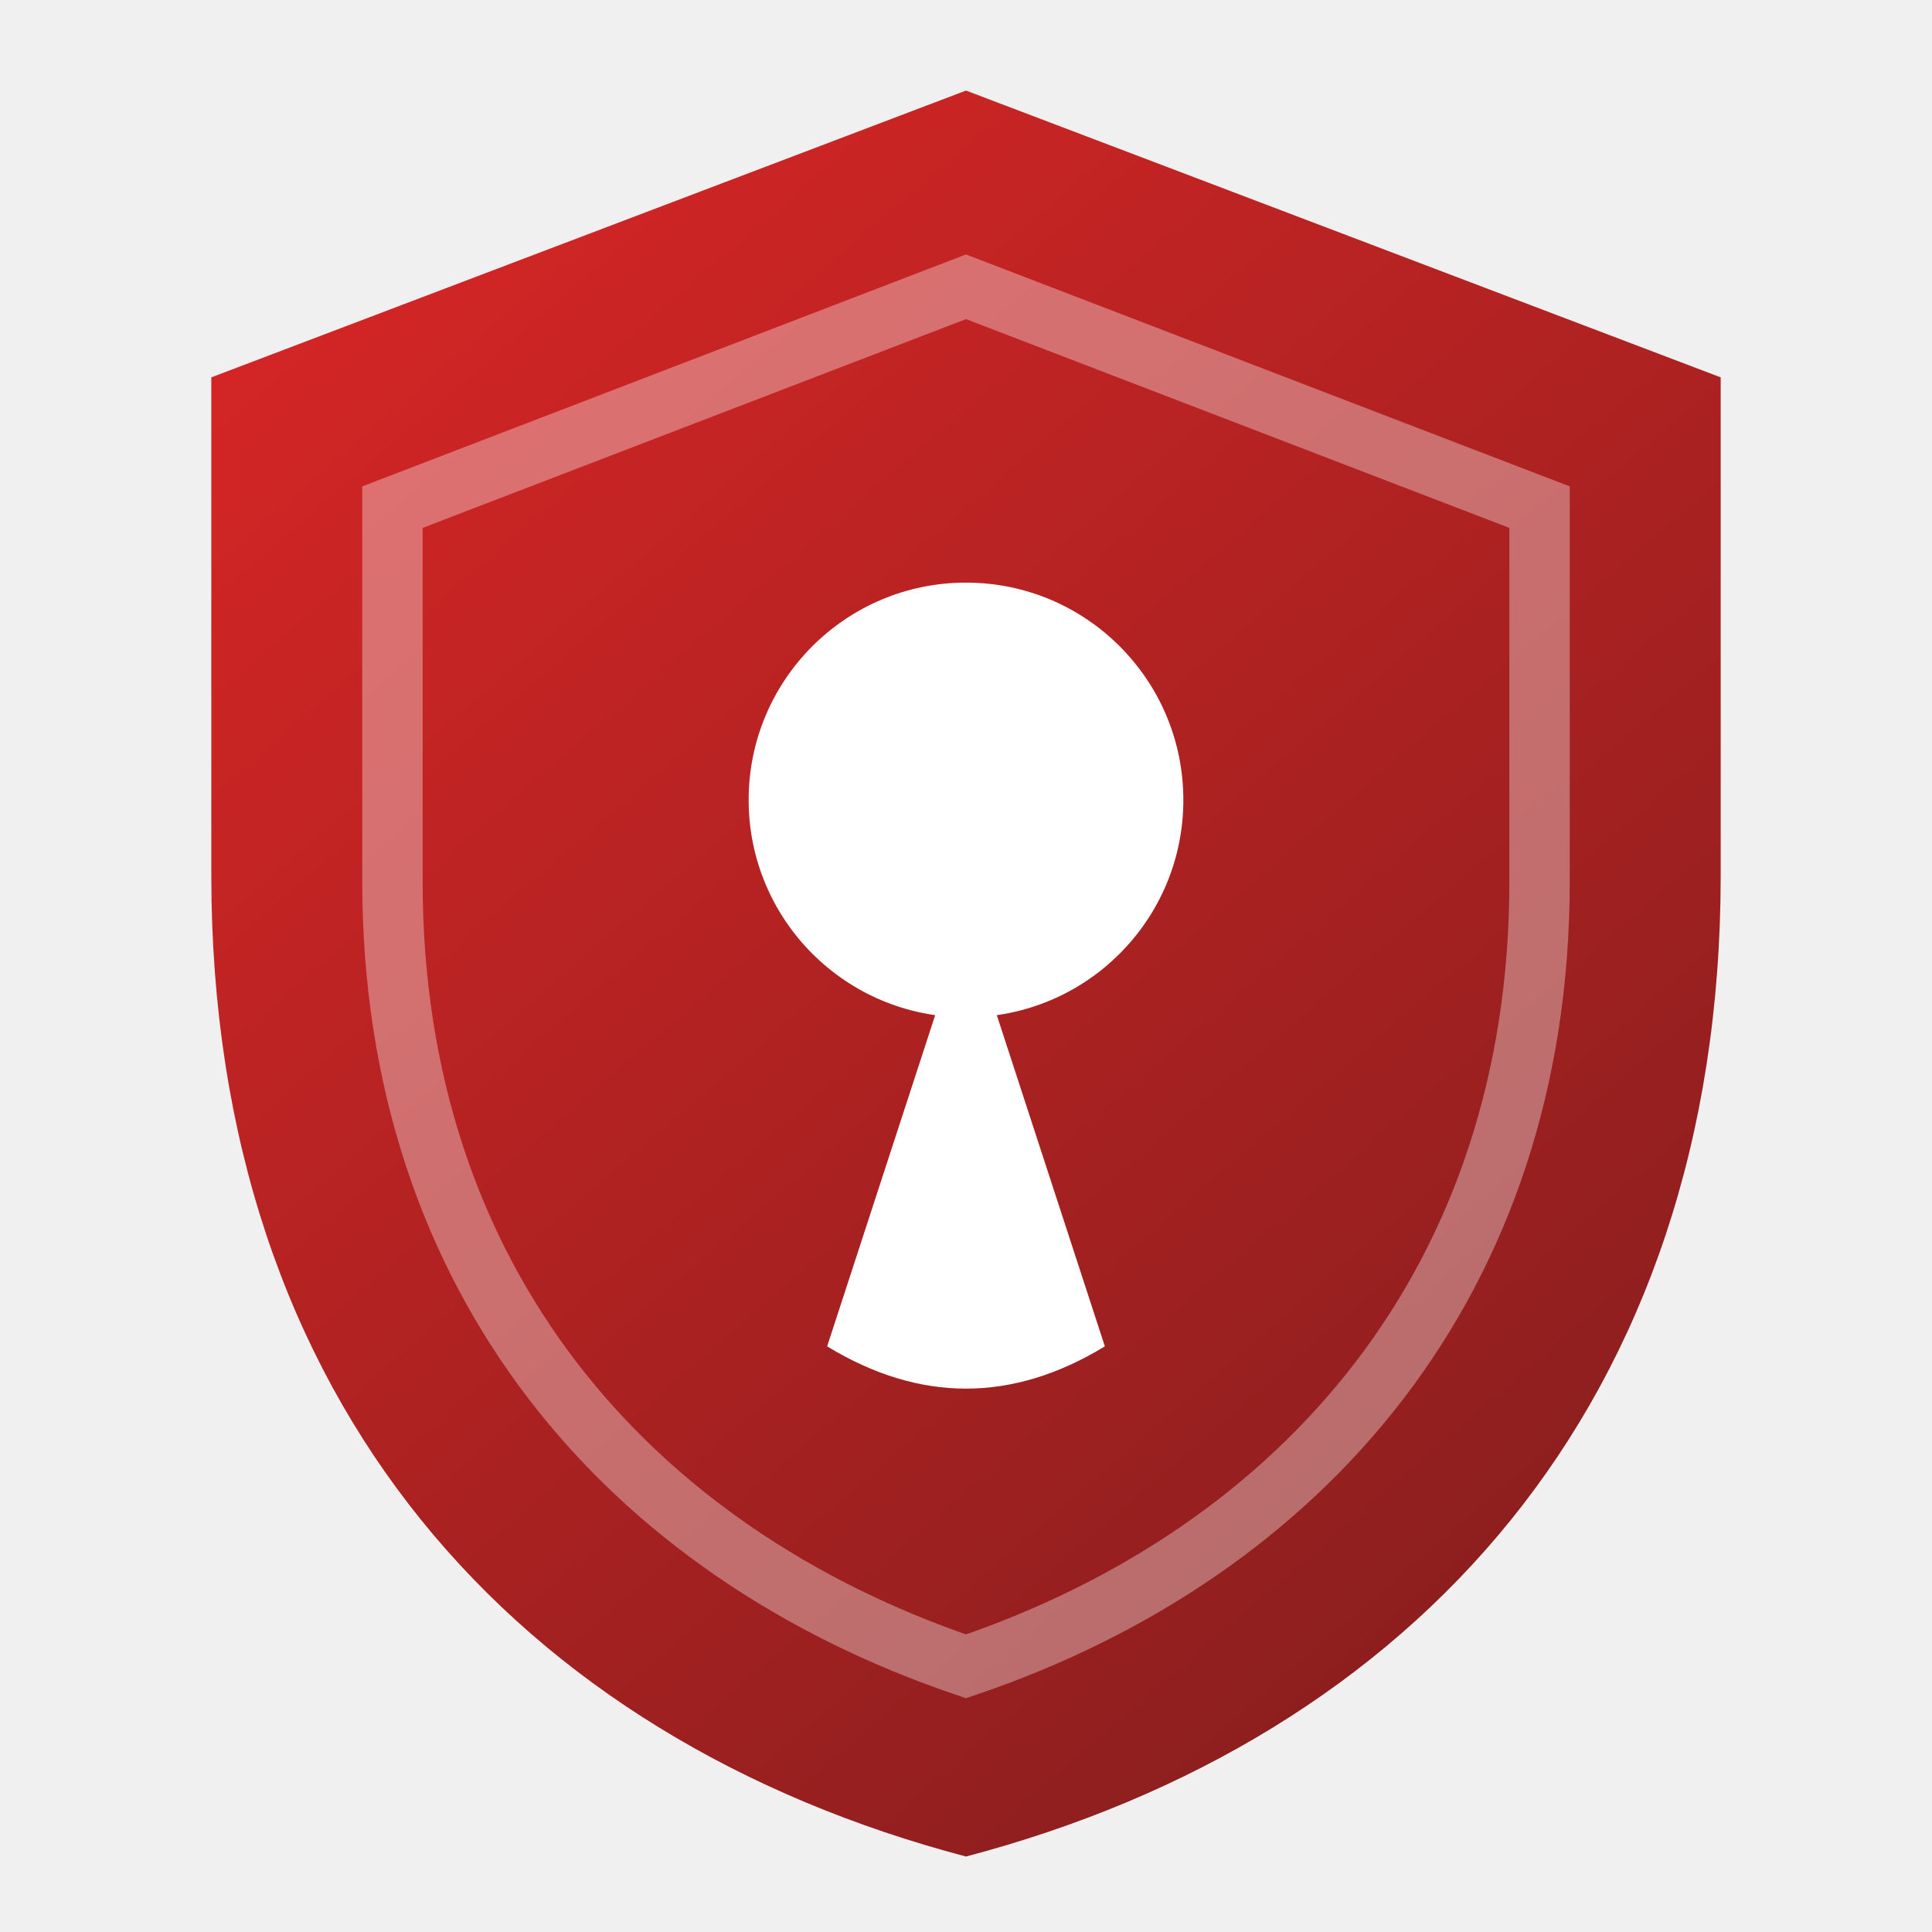
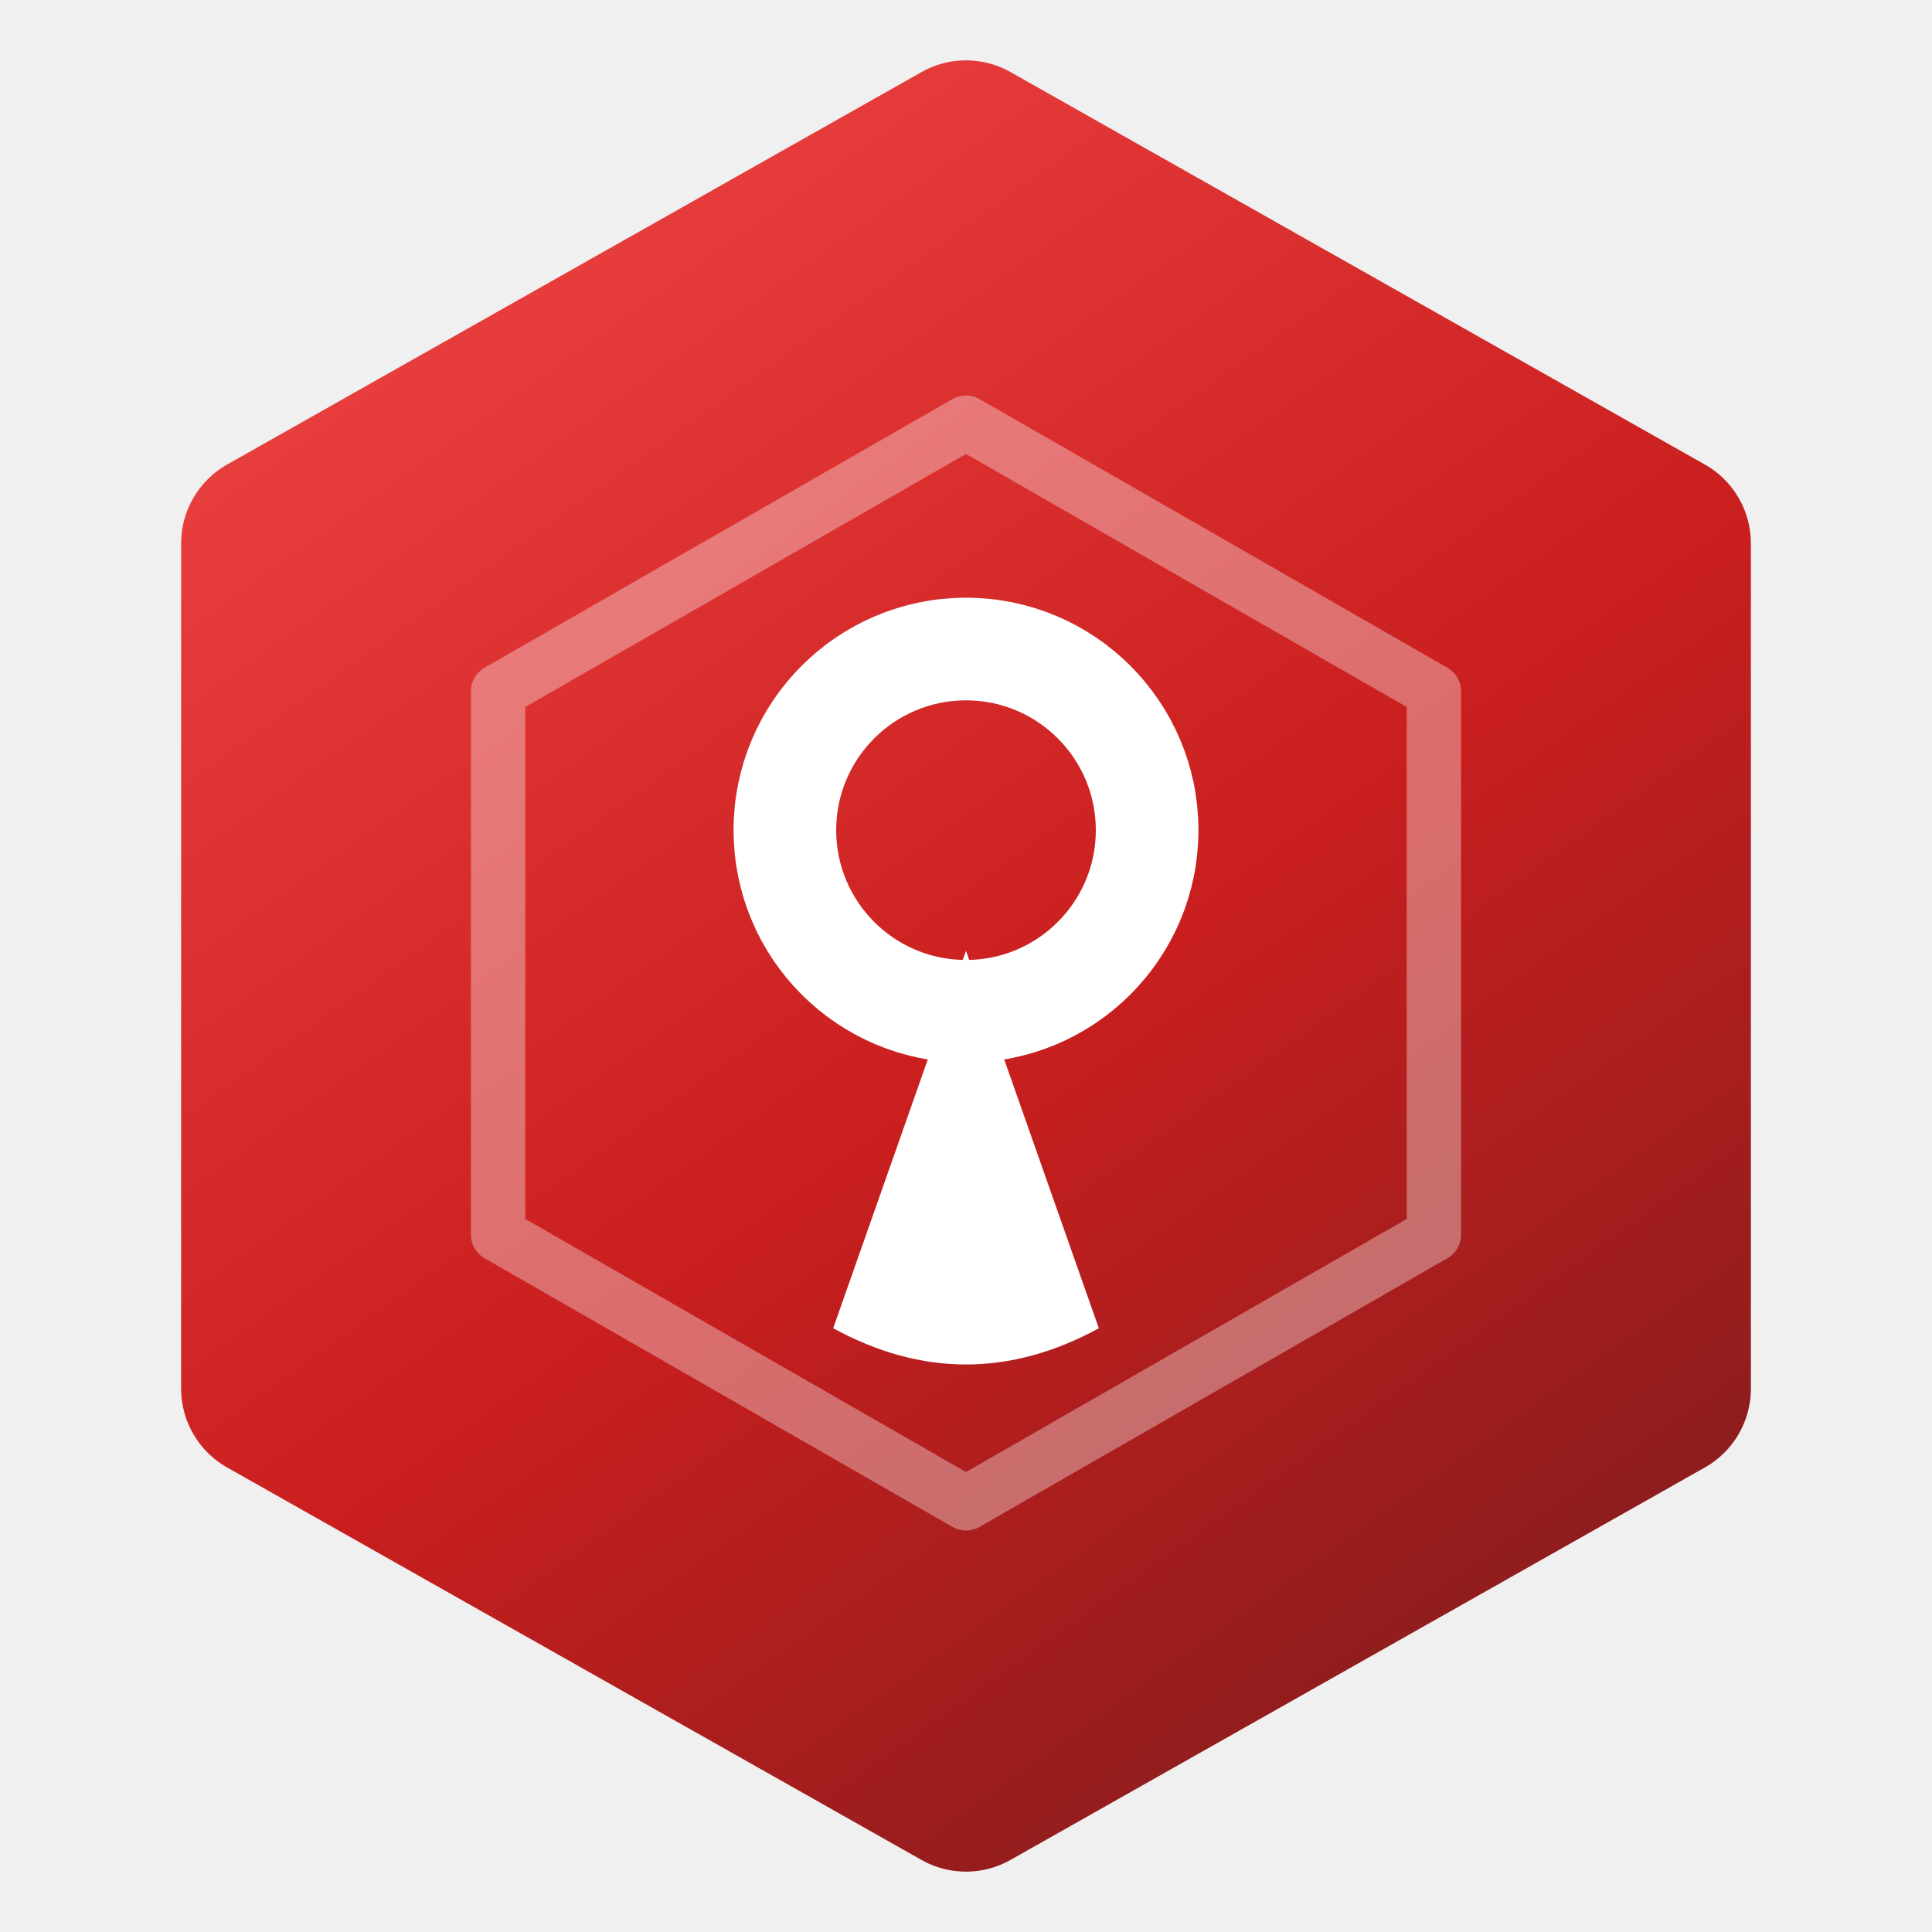
<svg xmlns="http://www.w3.org/2000/svg" viewBox="0 0 64 64">
  <defs>
-     <linearGradient id="ckg" x1="7" y1="3" x2="57" y2="61" gradientUnits="userSpaceOnUse">
-       <stop stop-color="#dc2626" />
+     <linearGradient id="ckg" x1="12" y1="4" x2="52" y2="60" gradientUnits="userSpaceOnUse">
+       <stop stop-color="#ef4444" />
+       <stop offset="0.55" stop-color="#c81e1e" />
      <stop offset="1" stop-color="#7f1d1d" />
    </linearGradient>
  </defs>
-   <path d="M32 3 L57 12.5 V29 C57 46.5 46.8 57.6 32 61.5 C17.2 57.6 7 46.5 7 29 V12.5 Z" fill="url(#ckg)" />
-   <path d="M32 9.5 L51 16.8 V29.2 C51 42.4 43.2 51.4 32 55.2 C20.8 51.4 13 42.4 13 29.2 V16.8 Z" stroke="#ffffff" stroke-opacity="0.35" stroke-width="2" fill="none" />
-   <circle cx="32" cy="26.5" r="7.2" fill="#ffffff" />
-   <path d="M32 30.5 L27.4 44.6 Q32 47.4 36.6 44.6 Z" fill="#ffffff" />
+   <path d="M32 5 L55 18 V46 L32 59 L9 46 V18 Z" fill="url(#ckg)" stroke="url(#ckg)" stroke-width="6" stroke-linejoin="round" />
+   <path d="M32 14 L47.5 22.9 V40.9 L32 49.8 L16.5 40.9 V22.9 Z" fill="none" stroke="#ffffff" stroke-opacity="0.35" stroke-width="1.8" stroke-linejoin="round" />
+   <circle cx="32" cy="27.5" r="6" fill="none" stroke="#ffffff" stroke-width="3.4" />
+   <path d="M32 31.5 L27.6 44 Q32 46.4 36.4 44 Z" fill="#ffffff" />
</svg>
